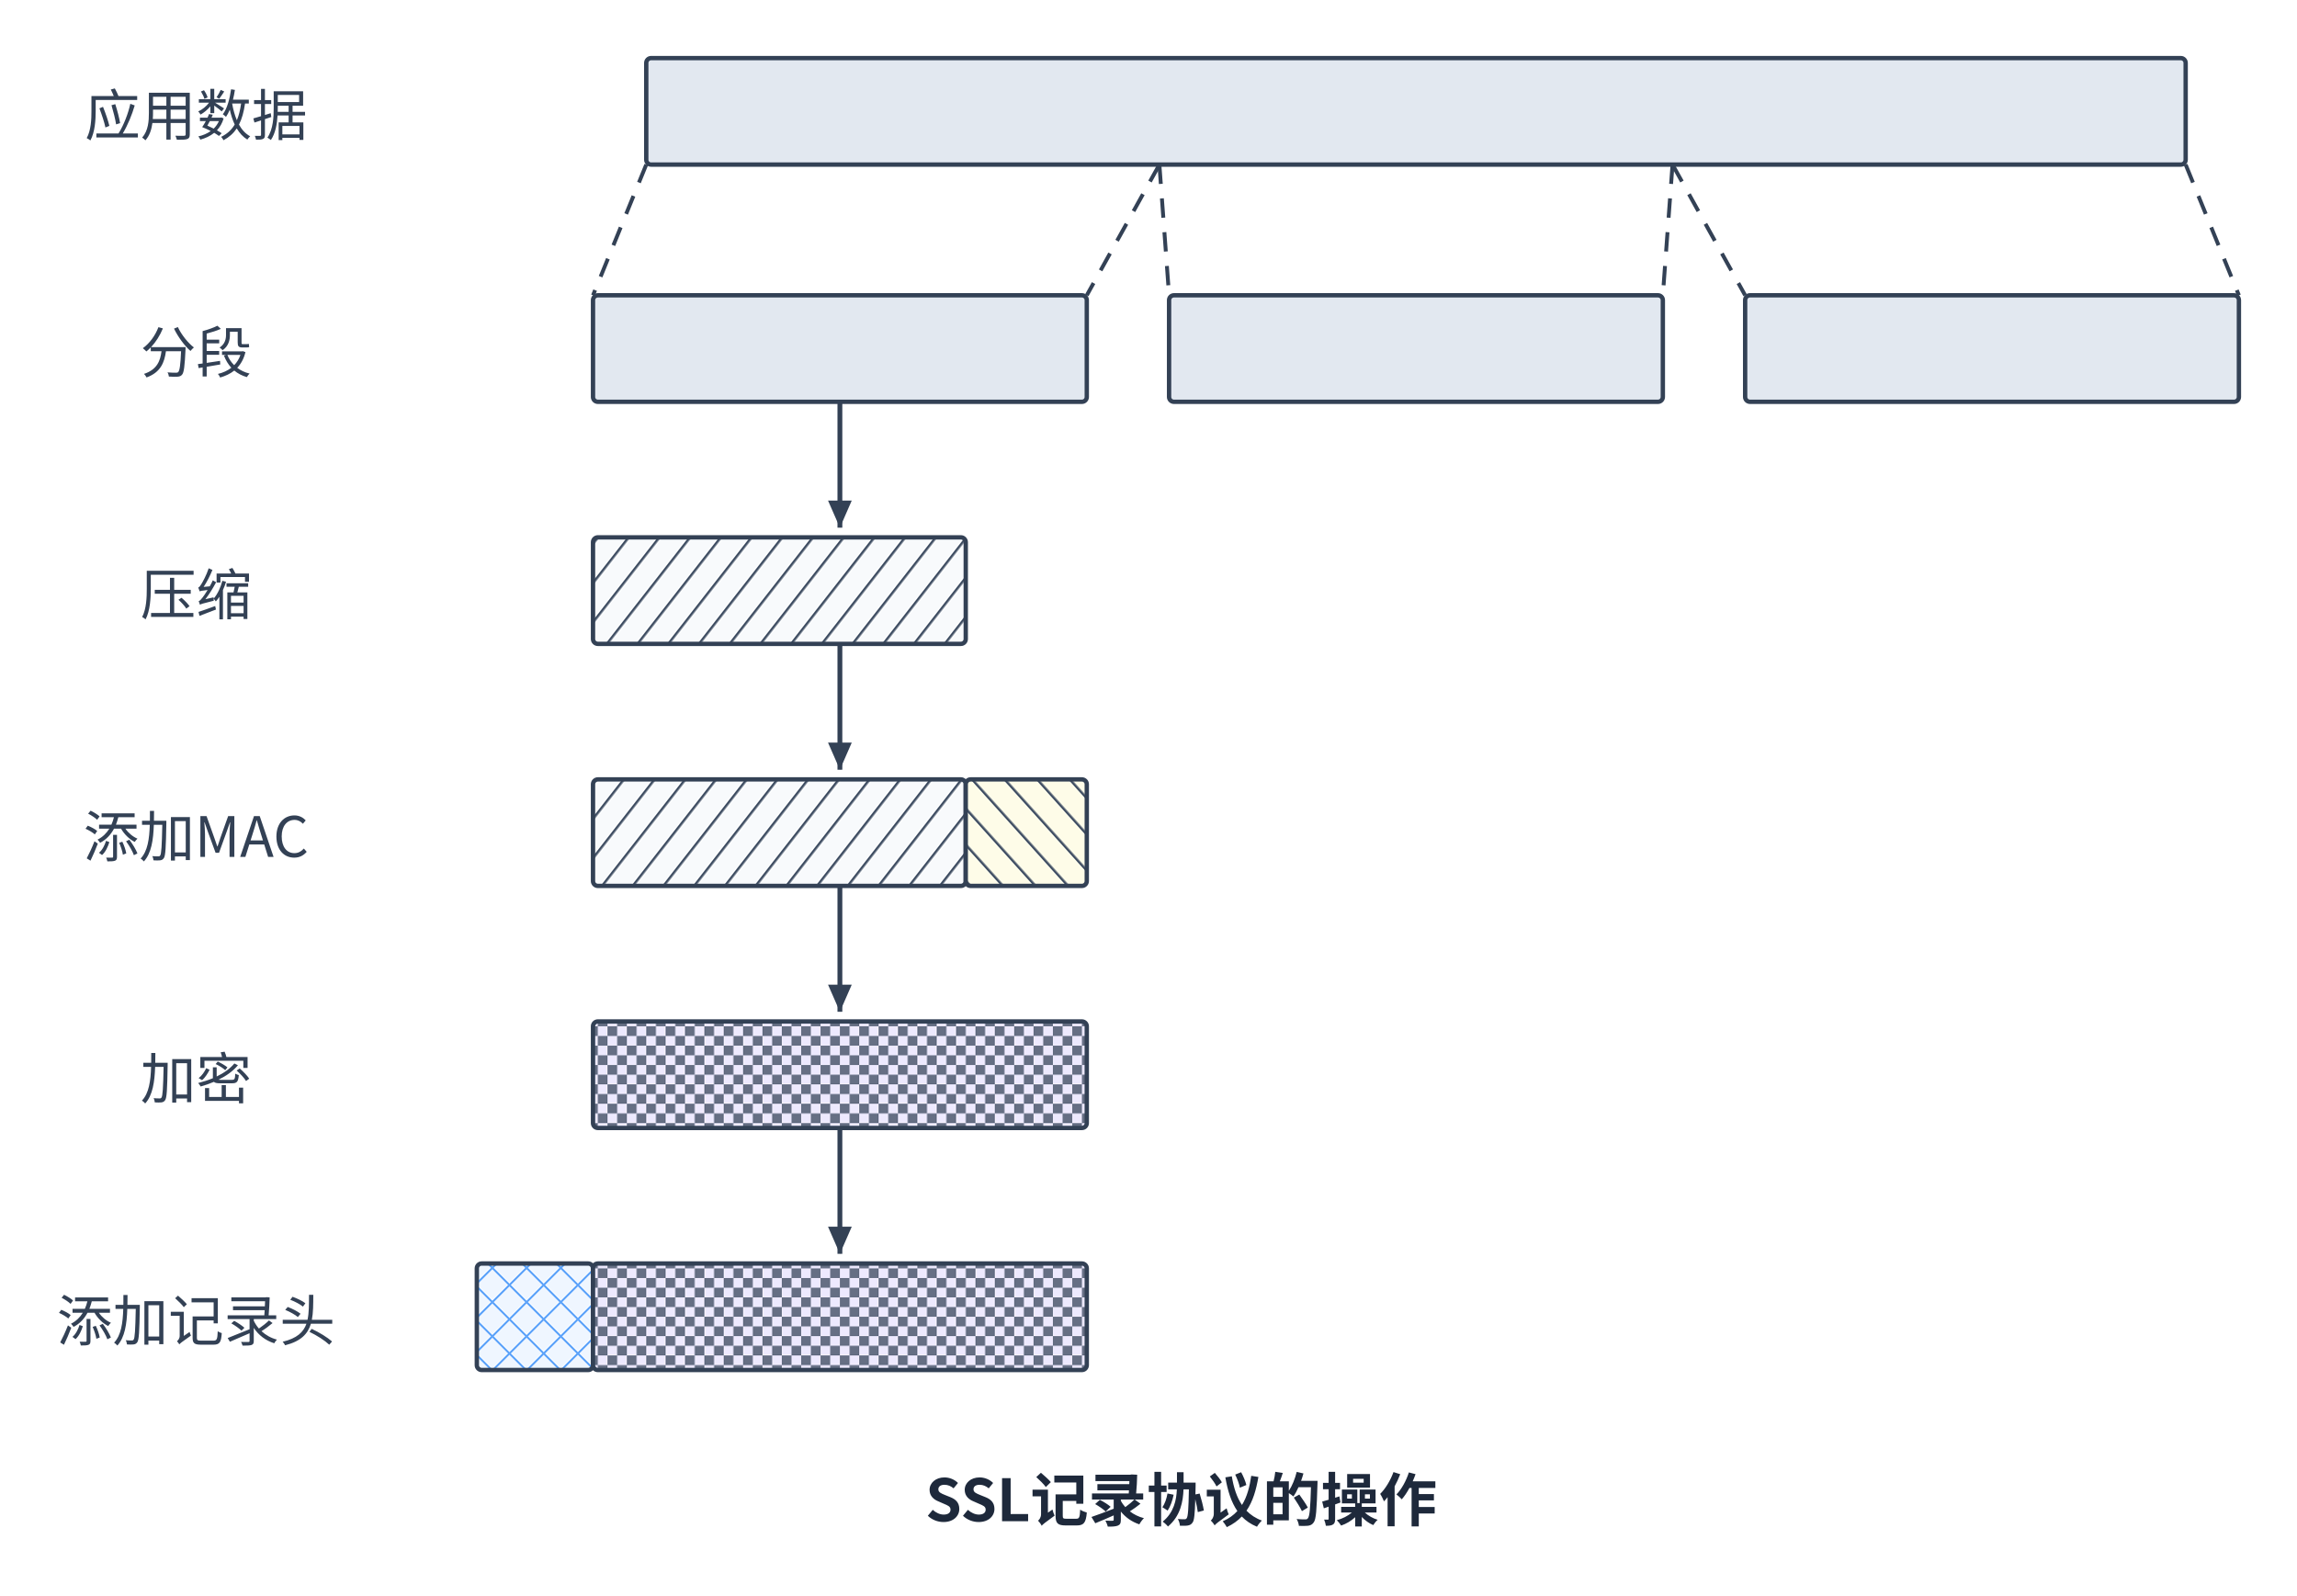
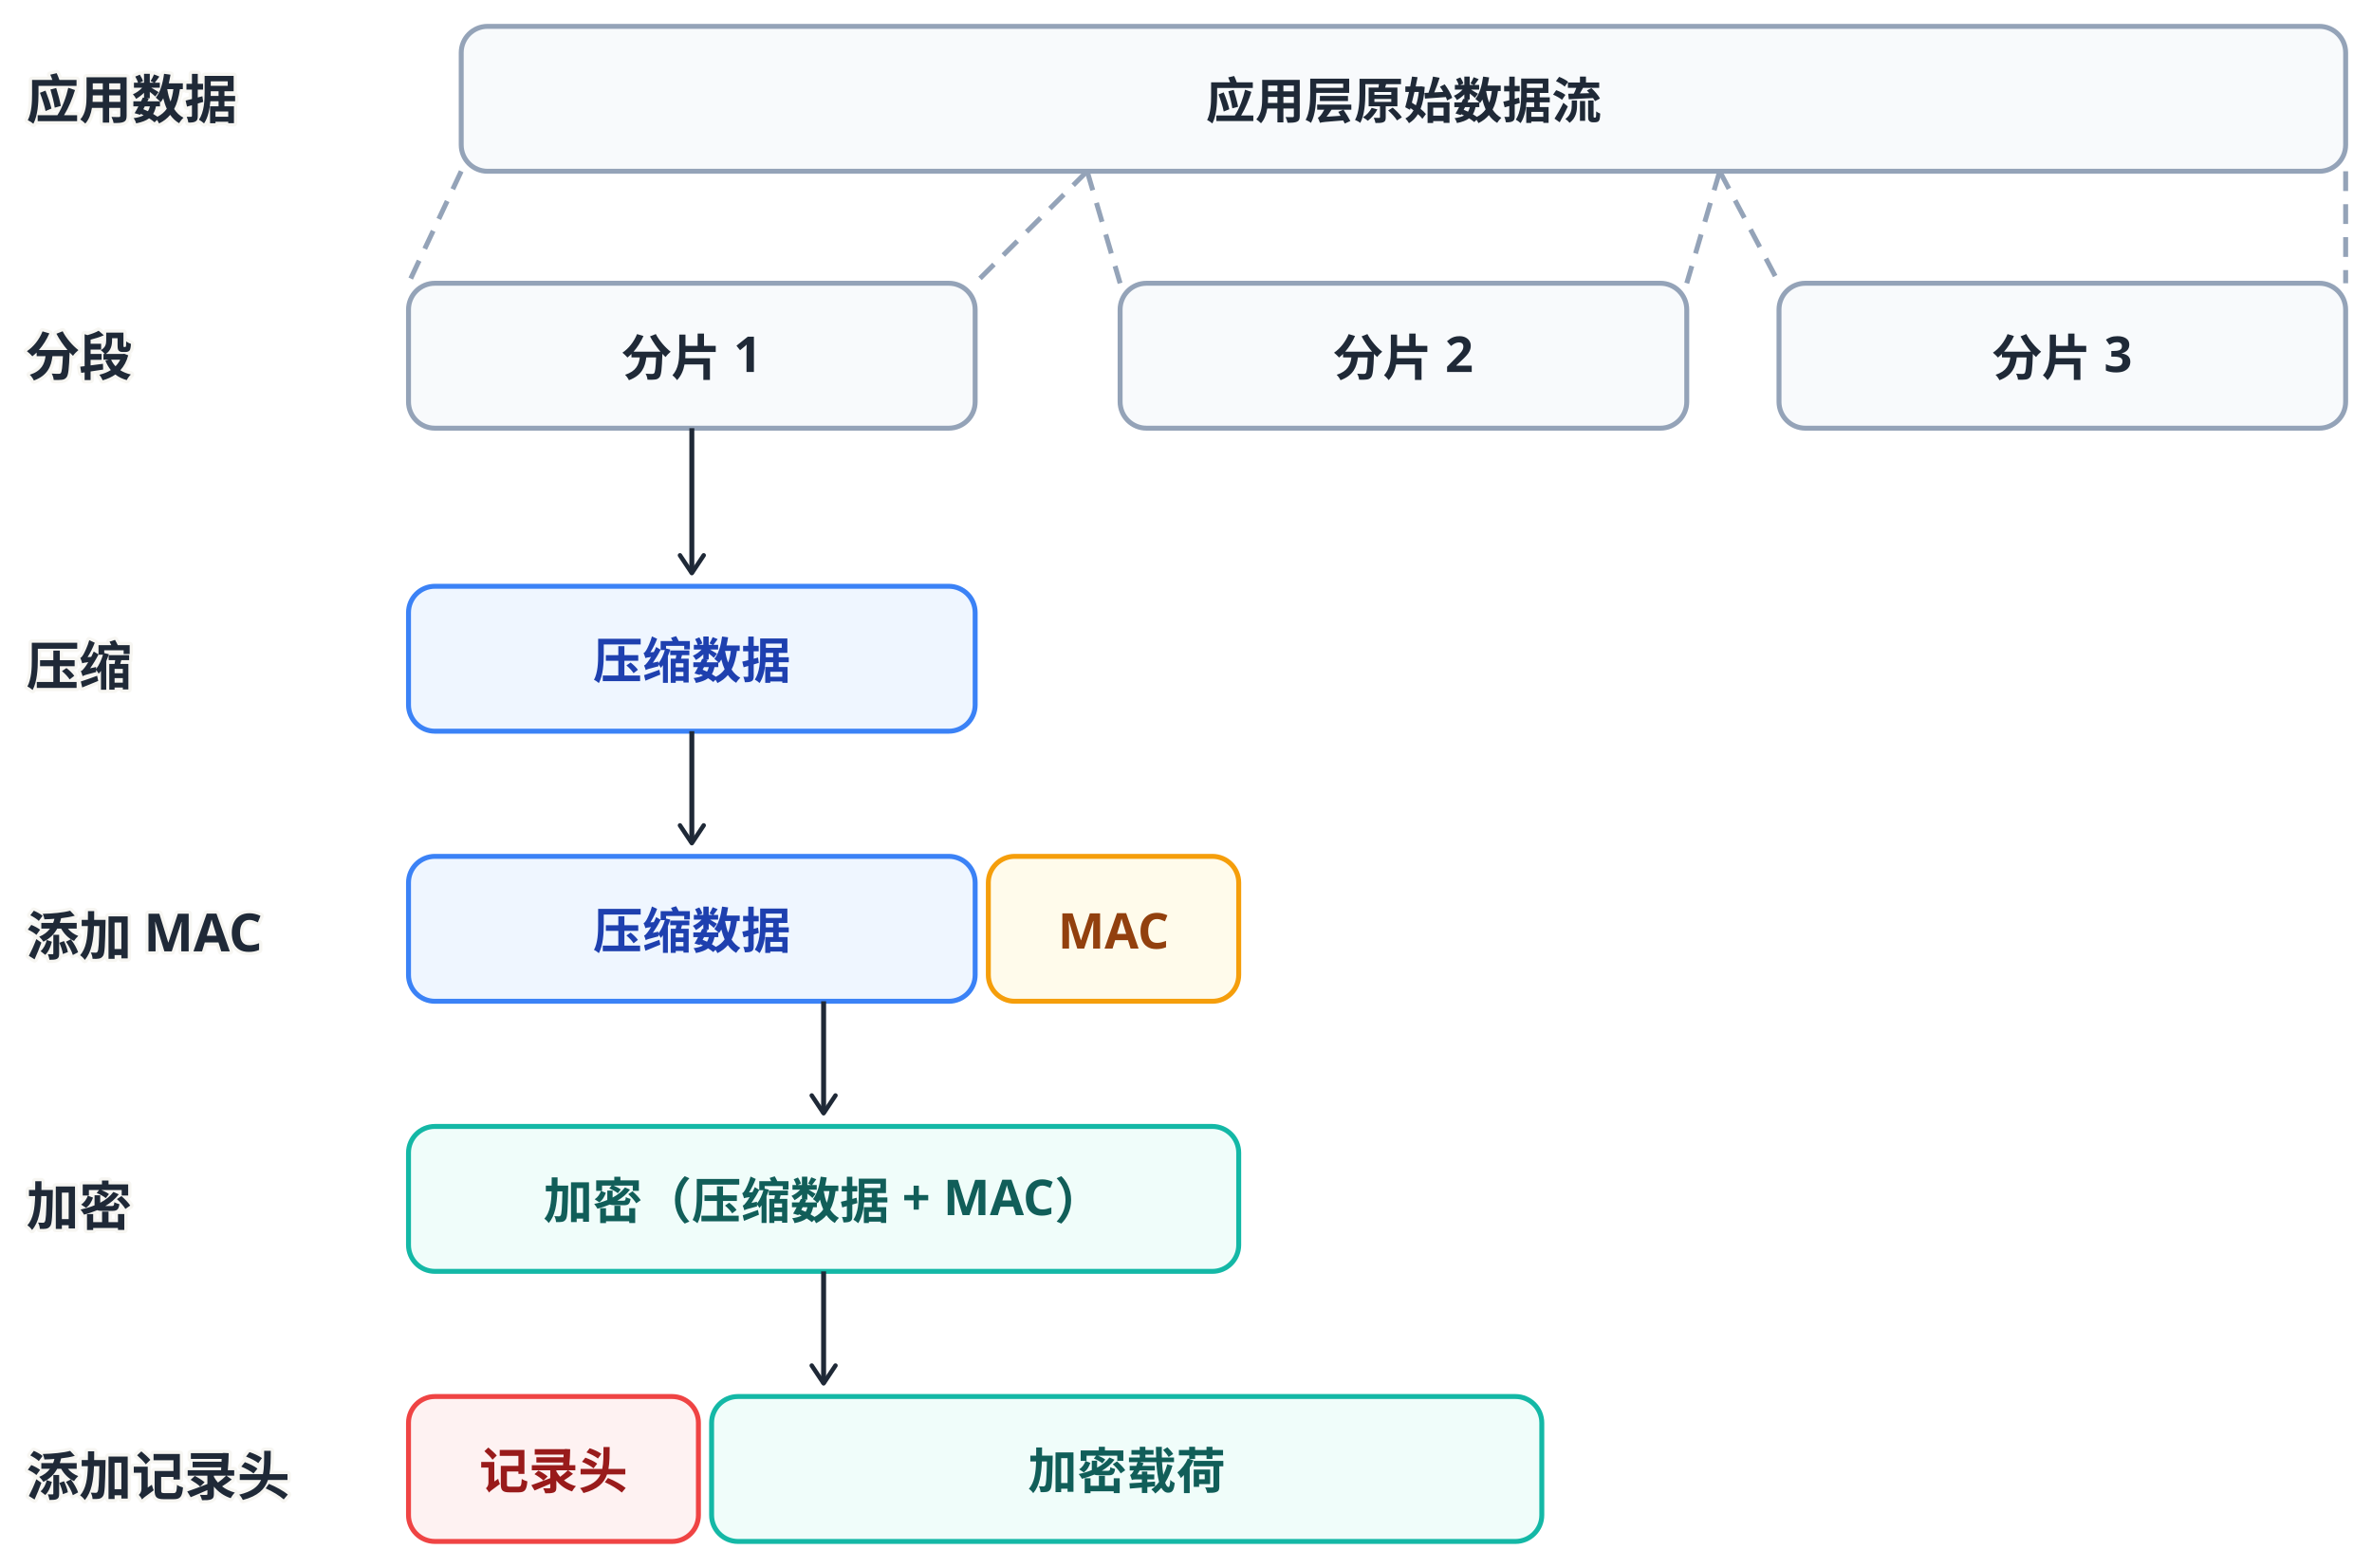
- <svg xmlns="http://www.w3.org/2000/svg" viewBox="37 0 949 659" width="949" height="659" role="img" aria-labelledby="ssl-rec-title ssl-rec-desc">
+ <svg xmlns="http://www.w3.org/2000/svg" viewBox="0 0 720 476" width="720" height="476" role="img">
  <defs>
-     <marker id="arr" viewBox="0 0 10 10" refX="9" refY="5" markerWidth="7" markerHeight="7" orient="auto-start-reverse">
-       <path d="M1 1.5 L9 5 L1 8.5 z" fill="#334155" />
+     <marker id="ssl-rec-arrow" viewBox="0 0 10 10" refX="8" refY="5" markerWidth="6" markerHeight="6" orient="auto">
+       <path d="M2 1L8 5L2 9" fill="none" stroke="#1f2937" stroke-width="1.5" stroke-linecap="round" stroke-linejoin="round" />
    </marker>
-     <pattern id="hatch-down" width="10" height="10" patternUnits="userSpaceOnUse" patternTransform="rotate(38)">
-       <rect width="10" height="10" fill="#f8fafc" />
-       <line x1="0" y1="0" x2="0" y2="10" stroke="#475569" stroke-width="2" />
-     </pattern>
-     <pattern id="hatch-up" width="10" height="10" patternUnits="userSpaceOnUse" patternTransform="rotate(-42)">
-       <rect width="10" height="10" fill="#fefce8" />
-       <line x1="0" y1="0" x2="0" y2="10" stroke="#475569" stroke-width="2" />
-     </pattern>
-     <pattern id="cross-enc" width="8" height="8" patternUnits="userSpaceOnUse">
-       <rect width="8" height="8" fill="#ede9fe" />
-       <rect x="0" y="0" width="4" height="4" fill="#334155" fill-opacity="0.72" />
-       <rect x="4" y="4" width="4" height="4" fill="#334155" fill-opacity="0.72" />
-     </pattern>
-     <pattern id="cross-hdr" width="10" height="10" patternUnits="userSpaceOnUse" patternTransform="rotate(45)">
-       <rect width="10" height="10" fill="#eff6ff" />
-       <line x1="0" y1="0" x2="0" y2="10" stroke="#60a5fa" stroke-width="1.6" />
-       <line x1="0" y1="0" x2="10" y2="0" stroke="#60a5fa" stroke-width="1.6" />
-     </pattern>
-     <style>
-       .t { font-family: "PingFang SC", "Microsoft YaHei", "Noto Sans CJK SC", sans-serif; fill: #1e293b; text-anchor: middle; dominant-baseline: central; }
-       .step { font-size: 23px; font-weight: 500; fill: #334155; }
-       .cap { font-size: 24px; font-weight: 600; fill: #1e293b; }
-       .box { stroke: #334155; stroke-width: 1.8; }
-       .dash { stroke: #334155; stroke-width: 1.6; stroke-dasharray: 8 6; }
-       .ln { fill: none; stroke: #334155; stroke-width: 2; }
-     </style>
  </defs>
-   <text class="t step" x="118" y="46">应用数据</text>
-   <rect class="box" x="304" y="24" width="636" height="44" rx="2" fill="#e2e8f0" />
-   <line class="dash" x1="304" y1="68" x2="282" y2="122" />
-   <line class="dash" x1="516" y1="68" x2="486" y2="122" />
-   <line class="dash" x1="516" y1="68" x2="520" y2="122" />
-   <line class="dash" x1="728" y1="68" x2="724" y2="122" />
-   <line class="dash" x1="728" y1="68" x2="758" y2="122" />
-   <line class="dash" x1="940" y1="68" x2="962" y2="122" />
-   <text class="t step" x="118" y="144">分段</text>
-   <rect class="box" x="282" y="122" width="204" height="44" rx="2" fill="#e2e8f0" />
-   <rect class="box" x="520" y="122" width="204" height="44" rx="2" fill="#e2e8f0" />
-   <rect class="box" x="758" y="122" width="204" height="44" rx="2" fill="#e2e8f0" />
-   <line class="ln" x1="384" y1="166" x2="384" y2="218" marker-end="url(#arr)" />
-   <text class="t step" x="118" y="244">压缩</text>
-   <rect class="box" x="282" y="222" width="154" height="44" rx="2" fill="url(#hatch-down)" />
-   <line class="ln" x1="384" y1="266" x2="384" y2="318" marker-end="url(#arr)" />
-   <text class="t step" x="118" y="344">添加MAC</text>
-   <rect class="box" x="282" y="322" width="154" height="44" rx="2" fill="url(#hatch-down)" />
-   <rect class="box" x="436" y="322" width="50" height="44" rx="2" fill="url(#hatch-up)" />
-   <line class="ln" x1="384" y1="366" x2="384" y2="418" marker-end="url(#arr)" />
-   <text class="t step" x="118" y="444">加密</text>
-   <rect class="box" x="282" y="422" width="204" height="44" rx="2" fill="url(#cross-enc)" />
-   <line class="ln" x1="384" y1="466" x2="384" y2="518" marker-end="url(#arr)" />
-   <text class="t step" x="118" y="544">添加记录头</text>
-   <rect class="box" x="234" y="522" width="48" height="44" rx="2" fill="url(#cross-hdr)" />
-   <rect class="box" x="282" y="522" width="204" height="44" rx="2" fill="url(#cross-enc)" />
-   <text class="t cap" x="525" y="618">SSL记录协议的操作</text>
+   <g font-family="'PingFang SC','Noto Sans SC','Microsoft YaHei',system-ui,sans-serif">
+     <g text-anchor="start" font-size="16" font-weight="600" fill="#1f2937">
+       <text x="8" y="36" paint-order="stroke" stroke="#f7f6f2" stroke-width="2" stroke-linejoin="round">应用数据</text>
+       <text x="8" y="114" paint-order="stroke" stroke="#f7f6f2" stroke-width="2" stroke-linejoin="round">分段</text>
+       <text x="8" y="208" paint-order="stroke" stroke="#f7f6f2" stroke-width="2" stroke-linejoin="round">压缩</text>
+       <text x="8" y="290" paint-order="stroke" stroke="#f7f6f2" stroke-width="2" stroke-linejoin="round">添加 MAC</text>
+       <text x="8" y="372" paint-order="stroke" stroke="#f7f6f2" stroke-width="2" stroke-linejoin="round">加密</text>
+       <text x="8" y="454" paint-order="stroke" stroke="#f7f6f2" stroke-width="2" stroke-linejoin="round">添加记录头</text>
+     </g>
+     <rect x="140" y="8" width="572" height="44" rx="8" fill="#f8fafc" stroke="#94a3b8" stroke-width="1.5" />
+     <text x="426" y="36" text-anchor="middle" font-size="15" font-weight="600" fill="#1f2937">应用层原始数据流</text>
+     <g stroke="#94a3b8" stroke-width="1.5" stroke-dasharray="6 4">
+       <line x1="140" y1="52" x2="124" y2="86" />
+       <line x1="330" y1="52" x2="296" y2="86" />
+       <line x1="330" y1="52" x2="340" y2="86" />
+       <line x1="522" y1="52" x2="512" y2="86" />
+       <line x1="522" y1="52" x2="540" y2="86" />
+       <line x1="712" y1="52" x2="712" y2="86" />
+     </g>
+     <g fill="#f8fafc" stroke="#94a3b8" stroke-width="1.5">
+       <rect x="124" y="86" width="172" height="44" rx="8" />
+       <rect x="340" y="86" width="172" height="44" rx="8" />
+       <rect x="540" y="86" width="172" height="44" rx="8" />
+     </g>
+     <g text-anchor="middle" font-size="15" font-weight="600" fill="#1f2937">
+       <text x="210" y="114">分片 1</text>
+       <text x="426" y="114">分片 2</text>
+       <text x="626" y="114">分片 3</text>
+     </g>
+     <line x1="210" y1="130" x2="210" y2="174" stroke="#1f2937" stroke-width="1.5" marker-end="url(#ssl-rec-arrow)" />
+     <rect x="124" y="178" width="172" height="44" rx="8" fill="#eff6ff" stroke="#3b82f6" stroke-width="1.5" />
+     <text x="210" y="206" text-anchor="middle" font-size="15" font-weight="600" fill="#1e40af">压缩数据</text>
+     <line x1="210" y1="222" x2="210" y2="256" stroke="#1f2937" stroke-width="1.5" marker-end="url(#ssl-rec-arrow)" />
+     <rect x="124" y="260" width="172" height="44" rx="8" fill="#eff6ff" stroke="#3b82f6" stroke-width="1.5" />
+     <text x="210" y="288" text-anchor="middle" font-size="15" font-weight="600" fill="#1e40af">压缩数据</text>
+     <rect x="300" y="260" width="76" height="44" rx="8" fill="#fffbeb" stroke="#f59e0b" stroke-width="1.5" />
+     <text x="338" y="288" text-anchor="middle" font-size="15" font-weight="600" fill="#92400e">MAC</text>
+     <line x1="250" y1="304" x2="250" y2="338" stroke="#1f2937" stroke-width="1.5" marker-end="url(#ssl-rec-arrow)" />
+     <rect x="124" y="342" width="252" height="44" rx="8" fill="#f0fdfa" stroke="#14b8a6" stroke-width="1.5" />
+     <text x="250" y="370" text-anchor="middle" font-size="15" font-weight="600" fill="#115e59">加密（压缩数据 + MAC）</text>
+     <line x1="250" y1="386" x2="250" y2="420" stroke="#1f2937" stroke-width="1.5" marker-end="url(#ssl-rec-arrow)" />
+     <rect x="124" y="424" width="88" height="44" rx="8" fill="#fef2f2" stroke="#ef4444" stroke-width="1.5" />
+     <text x="168" y="452" text-anchor="middle" font-size="15" font-weight="600" fill="#991b1b">记录头</text>
+     <rect x="216" y="424" width="252" height="44" rx="8" fill="#f0fdfa" stroke="#14b8a6" stroke-width="1.5" />
+     <text x="342" y="452" text-anchor="middle" font-size="15" font-weight="600" fill="#115e59">加密载荷</text>
+   </g>
</svg>
